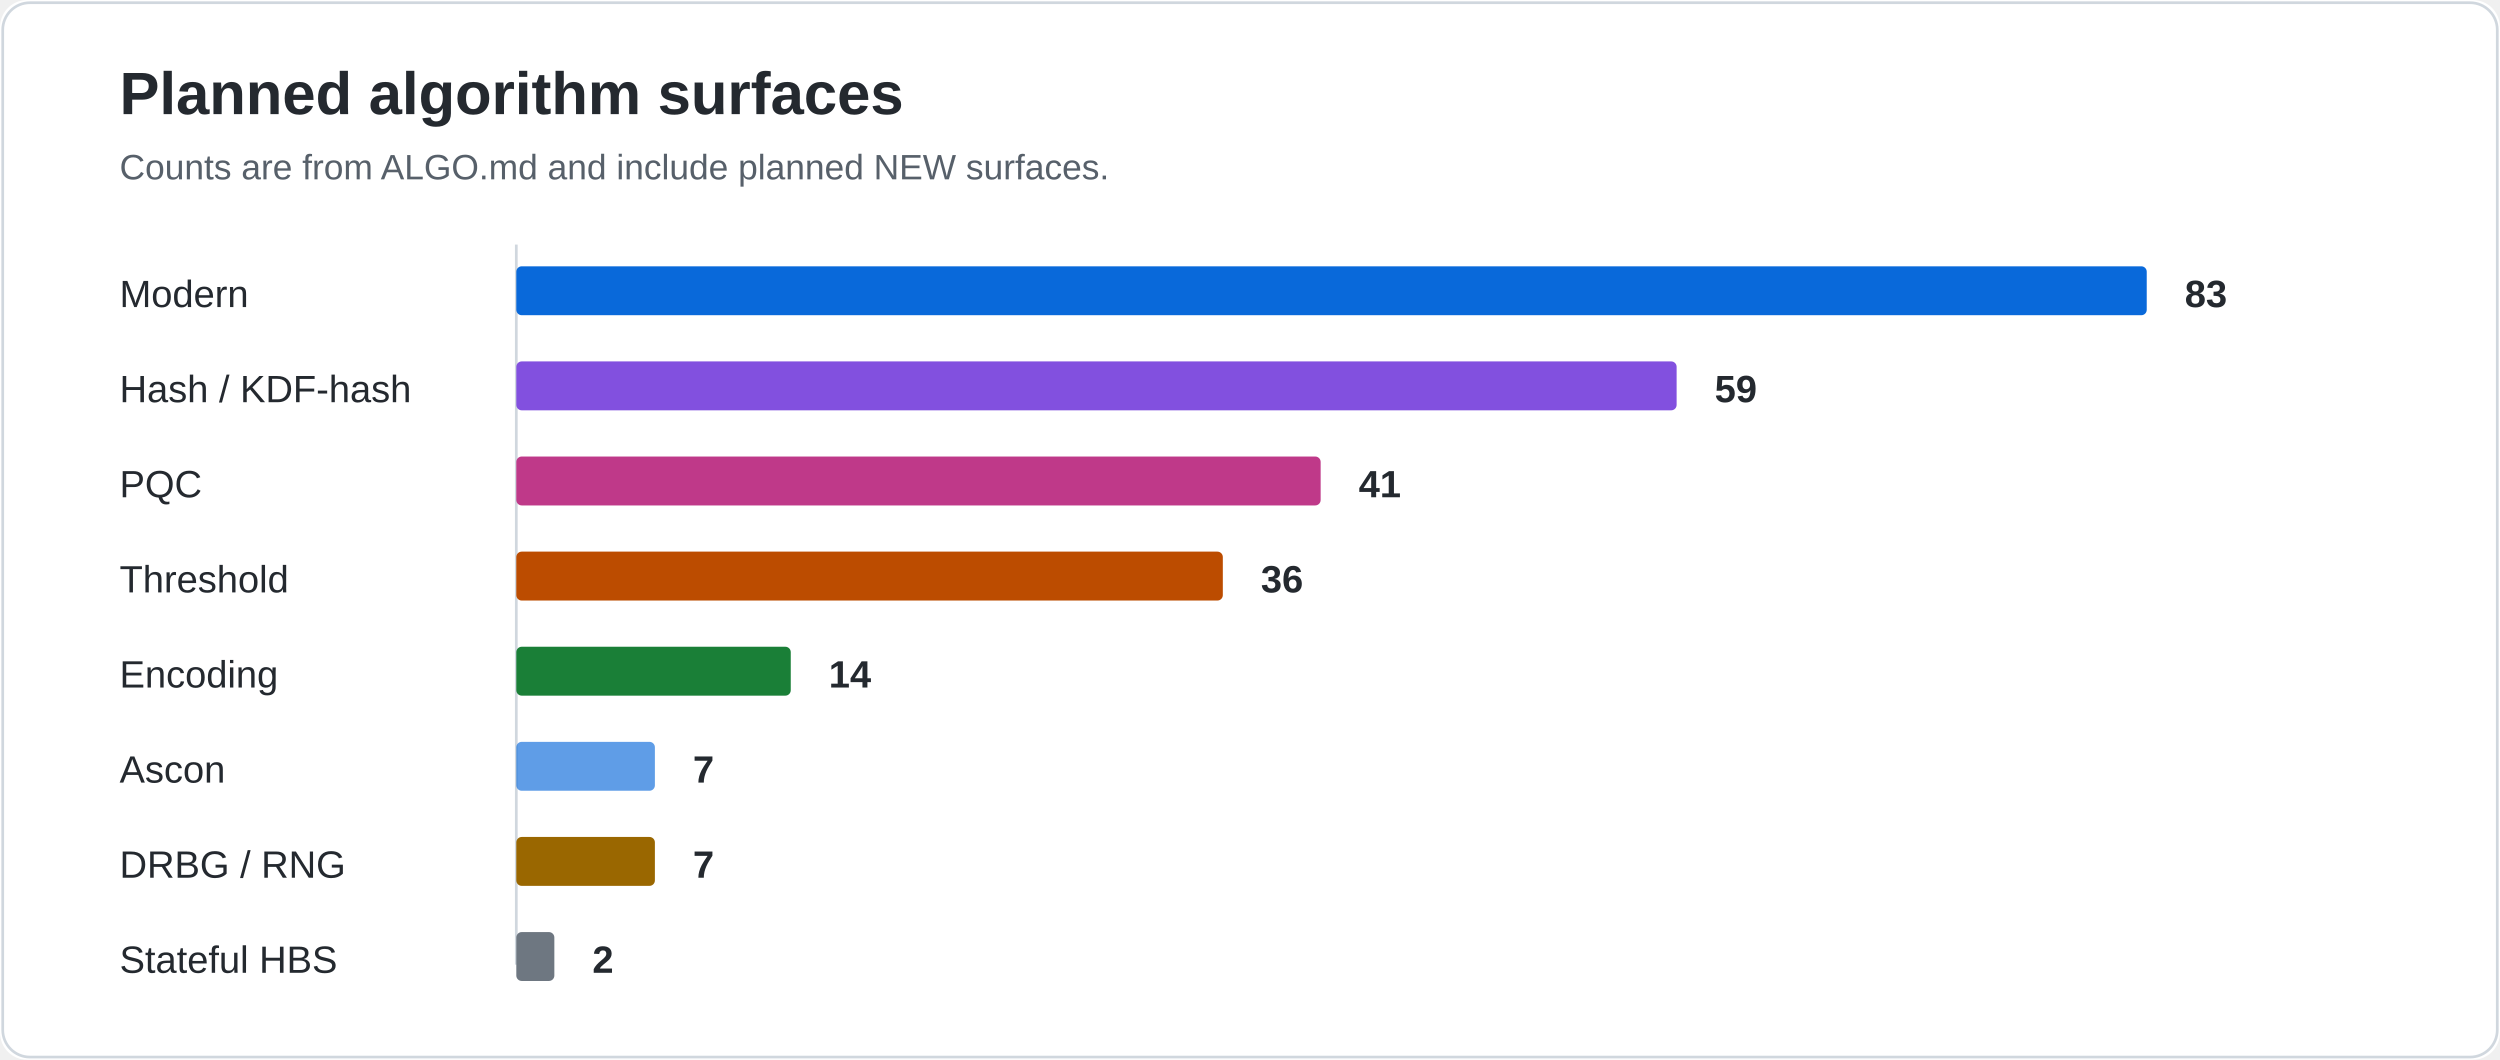
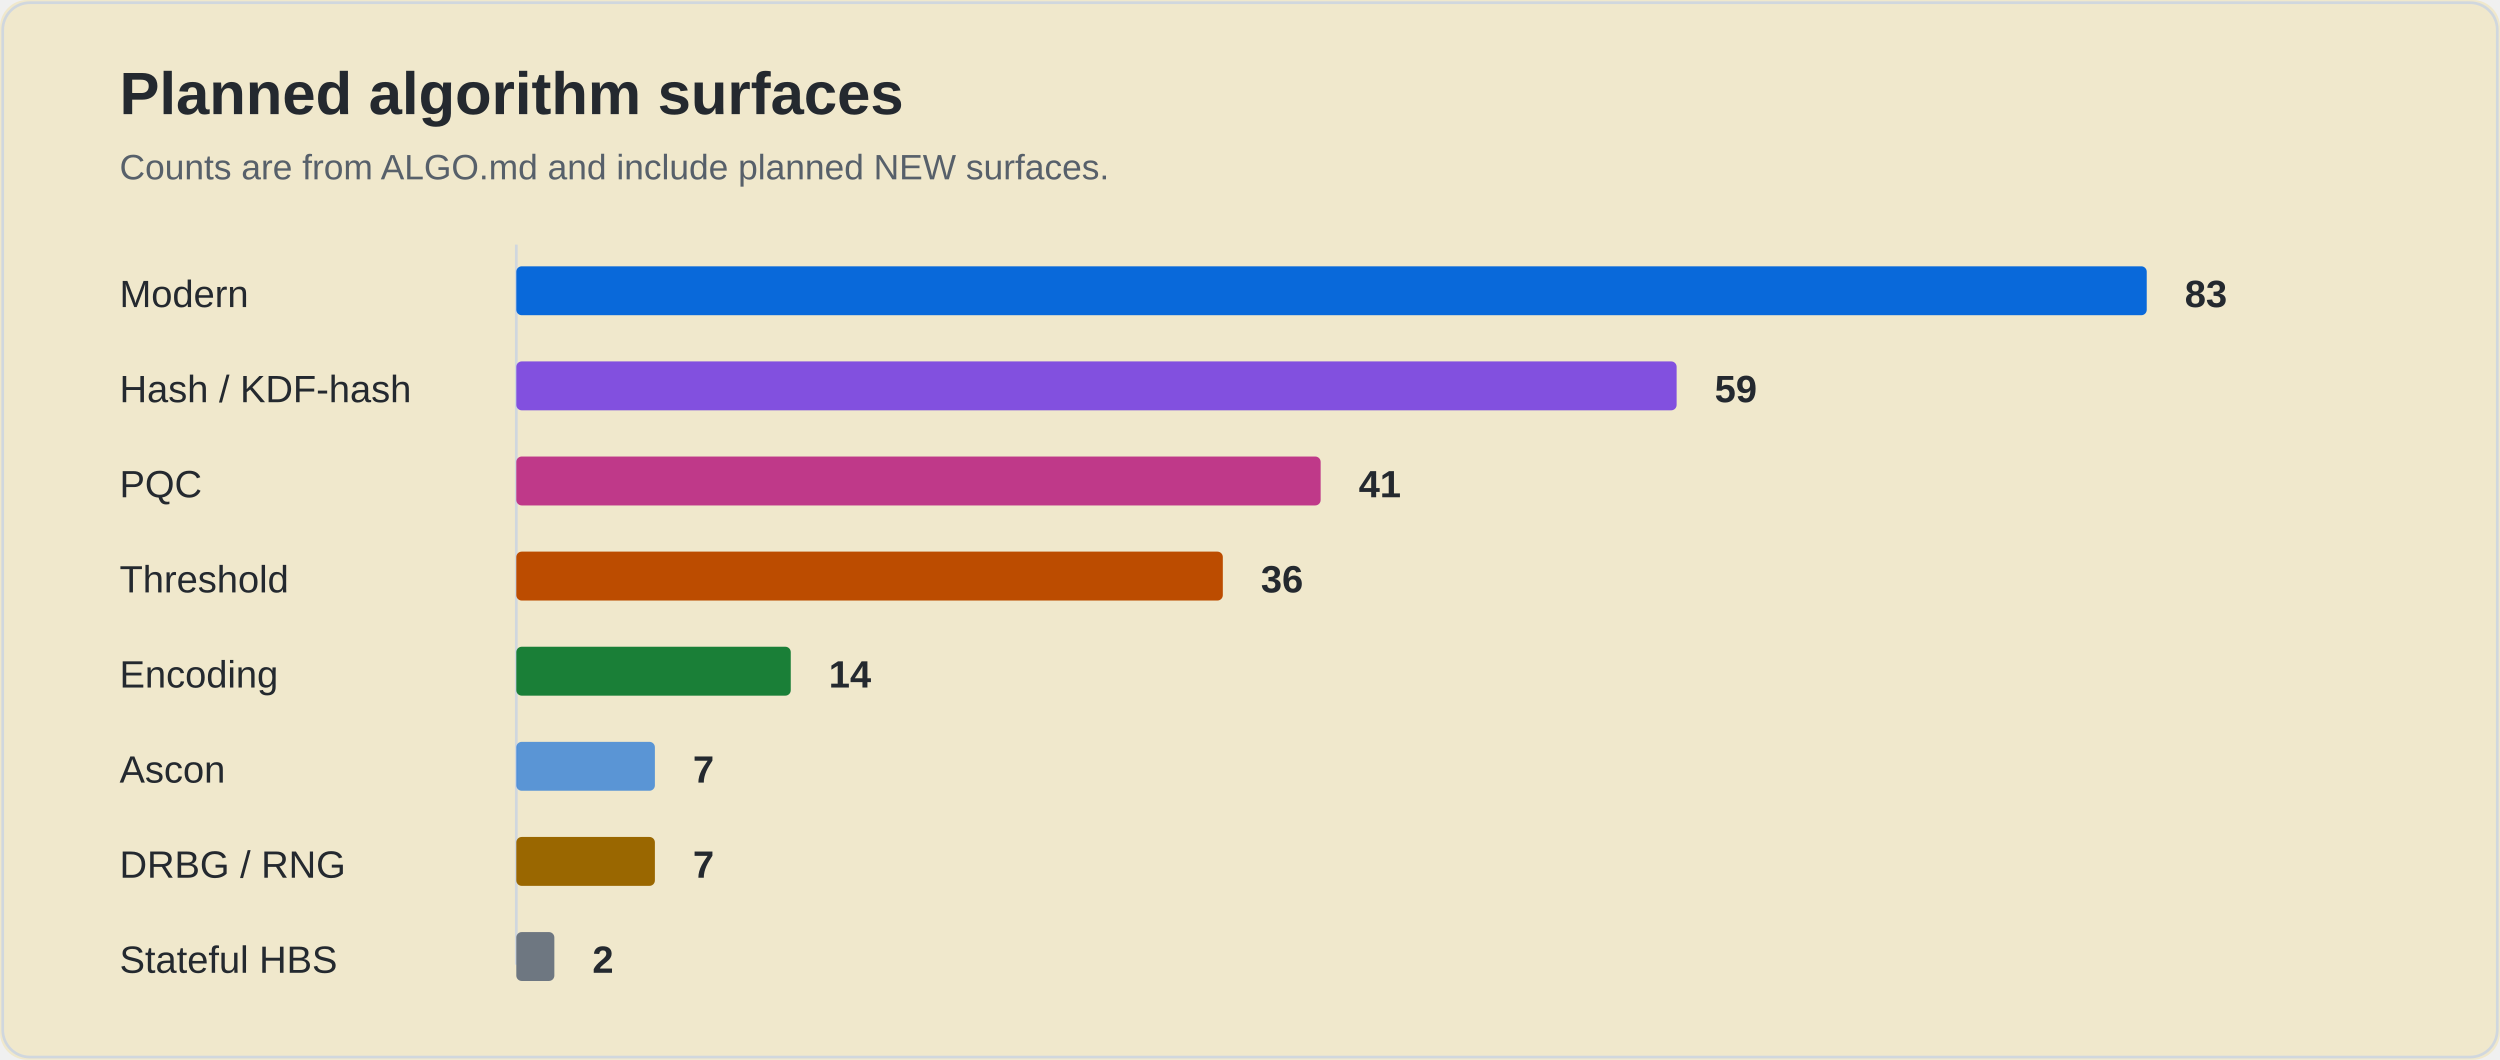
<svg xmlns="http://www.w3.org/2000/svg" width="920" height="390" viewBox="0 0 920 390" role="img" aria-label="NextSSL planned algorithm surface comparison">
-   <rect width="920" height="390" rx="10" fill="#ffffff" />
+   <rect width="920" height="390" rx="10" fill="#f0e8cc" />
  <rect x="1" y="1" width="918" height="388" rx="10" fill="none" stroke="#d0d7de" />
  <text x="44" y="42" fill="#24292f" font-family="Segoe UI, Arial, sans-serif" font-size="22" font-weight="700">Planned algorithm surfaces</text>
  <text x="44" y="66" fill="#57606a" font-family="Segoe UI, Arial, sans-serif" font-size="13">Counts are from ALGO.md and include planned NEW surfaces.</text>
  <line x1="190" y1="90" x2="190" y2="355" stroke="#d0d7de" />
  <g font-family="Segoe UI, Arial, sans-serif" font-size="14">
    <text x="44" y="113" fill="#24292f">Modern</text>
    <rect x="190" y="98" width="600" height="18" rx="2" fill="#0969da" />
    <text x="804" y="113" fill="#24292f" font-weight="700">83</text>
    <text x="44" y="148" fill="#24292f">Hash / KDF-hash</text>
    <rect x="190" y="133" width="427" height="18" rx="2" fill="#8250df" />
    <text x="631" y="148" fill="#24292f" font-weight="700">59</text>
    <text x="44" y="183" fill="#24292f">PQC</text>
    <rect x="190" y="168" width="296" height="18" rx="2" fill="#bf3989" />
    <text x="500" y="183" fill="#24292f" font-weight="700">41</text>
    <text x="44" y="218" fill="#24292f">Threshold</text>
    <rect x="190" y="203" width="260" height="18" rx="2" fill="#bc4c00" />
    <text x="464" y="218" fill="#24292f" font-weight="700">36</text>
    <text x="44" y="253" fill="#24292f">Encoding</text>
    <rect x="190" y="238" width="101" height="18" rx="2" fill="#1a7f37" />
    <text x="305" y="253" fill="#24292f" font-weight="700">14</text>
    <text x="44" y="288" fill="#24292f">Ascon</text>
    <rect x="190" y="273" width="51" height="18" rx="2" fill="#0969da" opacity="0.65" />
    <text x="255" y="288" fill="#24292f" font-weight="700">7</text>
    <text x="44" y="323" fill="#24292f">DRBG / RNG</text>
    <rect x="190" y="308" width="51" height="18" rx="2" fill="#9a6700" />
    <text x="255" y="323" fill="#24292f" font-weight="700">7</text>
    <text x="44" y="358" fill="#24292f">Stateful HBS</text>
    <rect x="190" y="343" width="14" height="18" rx="2" fill="#6e7781" />
    <text x="218" y="358" fill="#24292f" font-weight="700">2</text>
  </g>
</svg>
